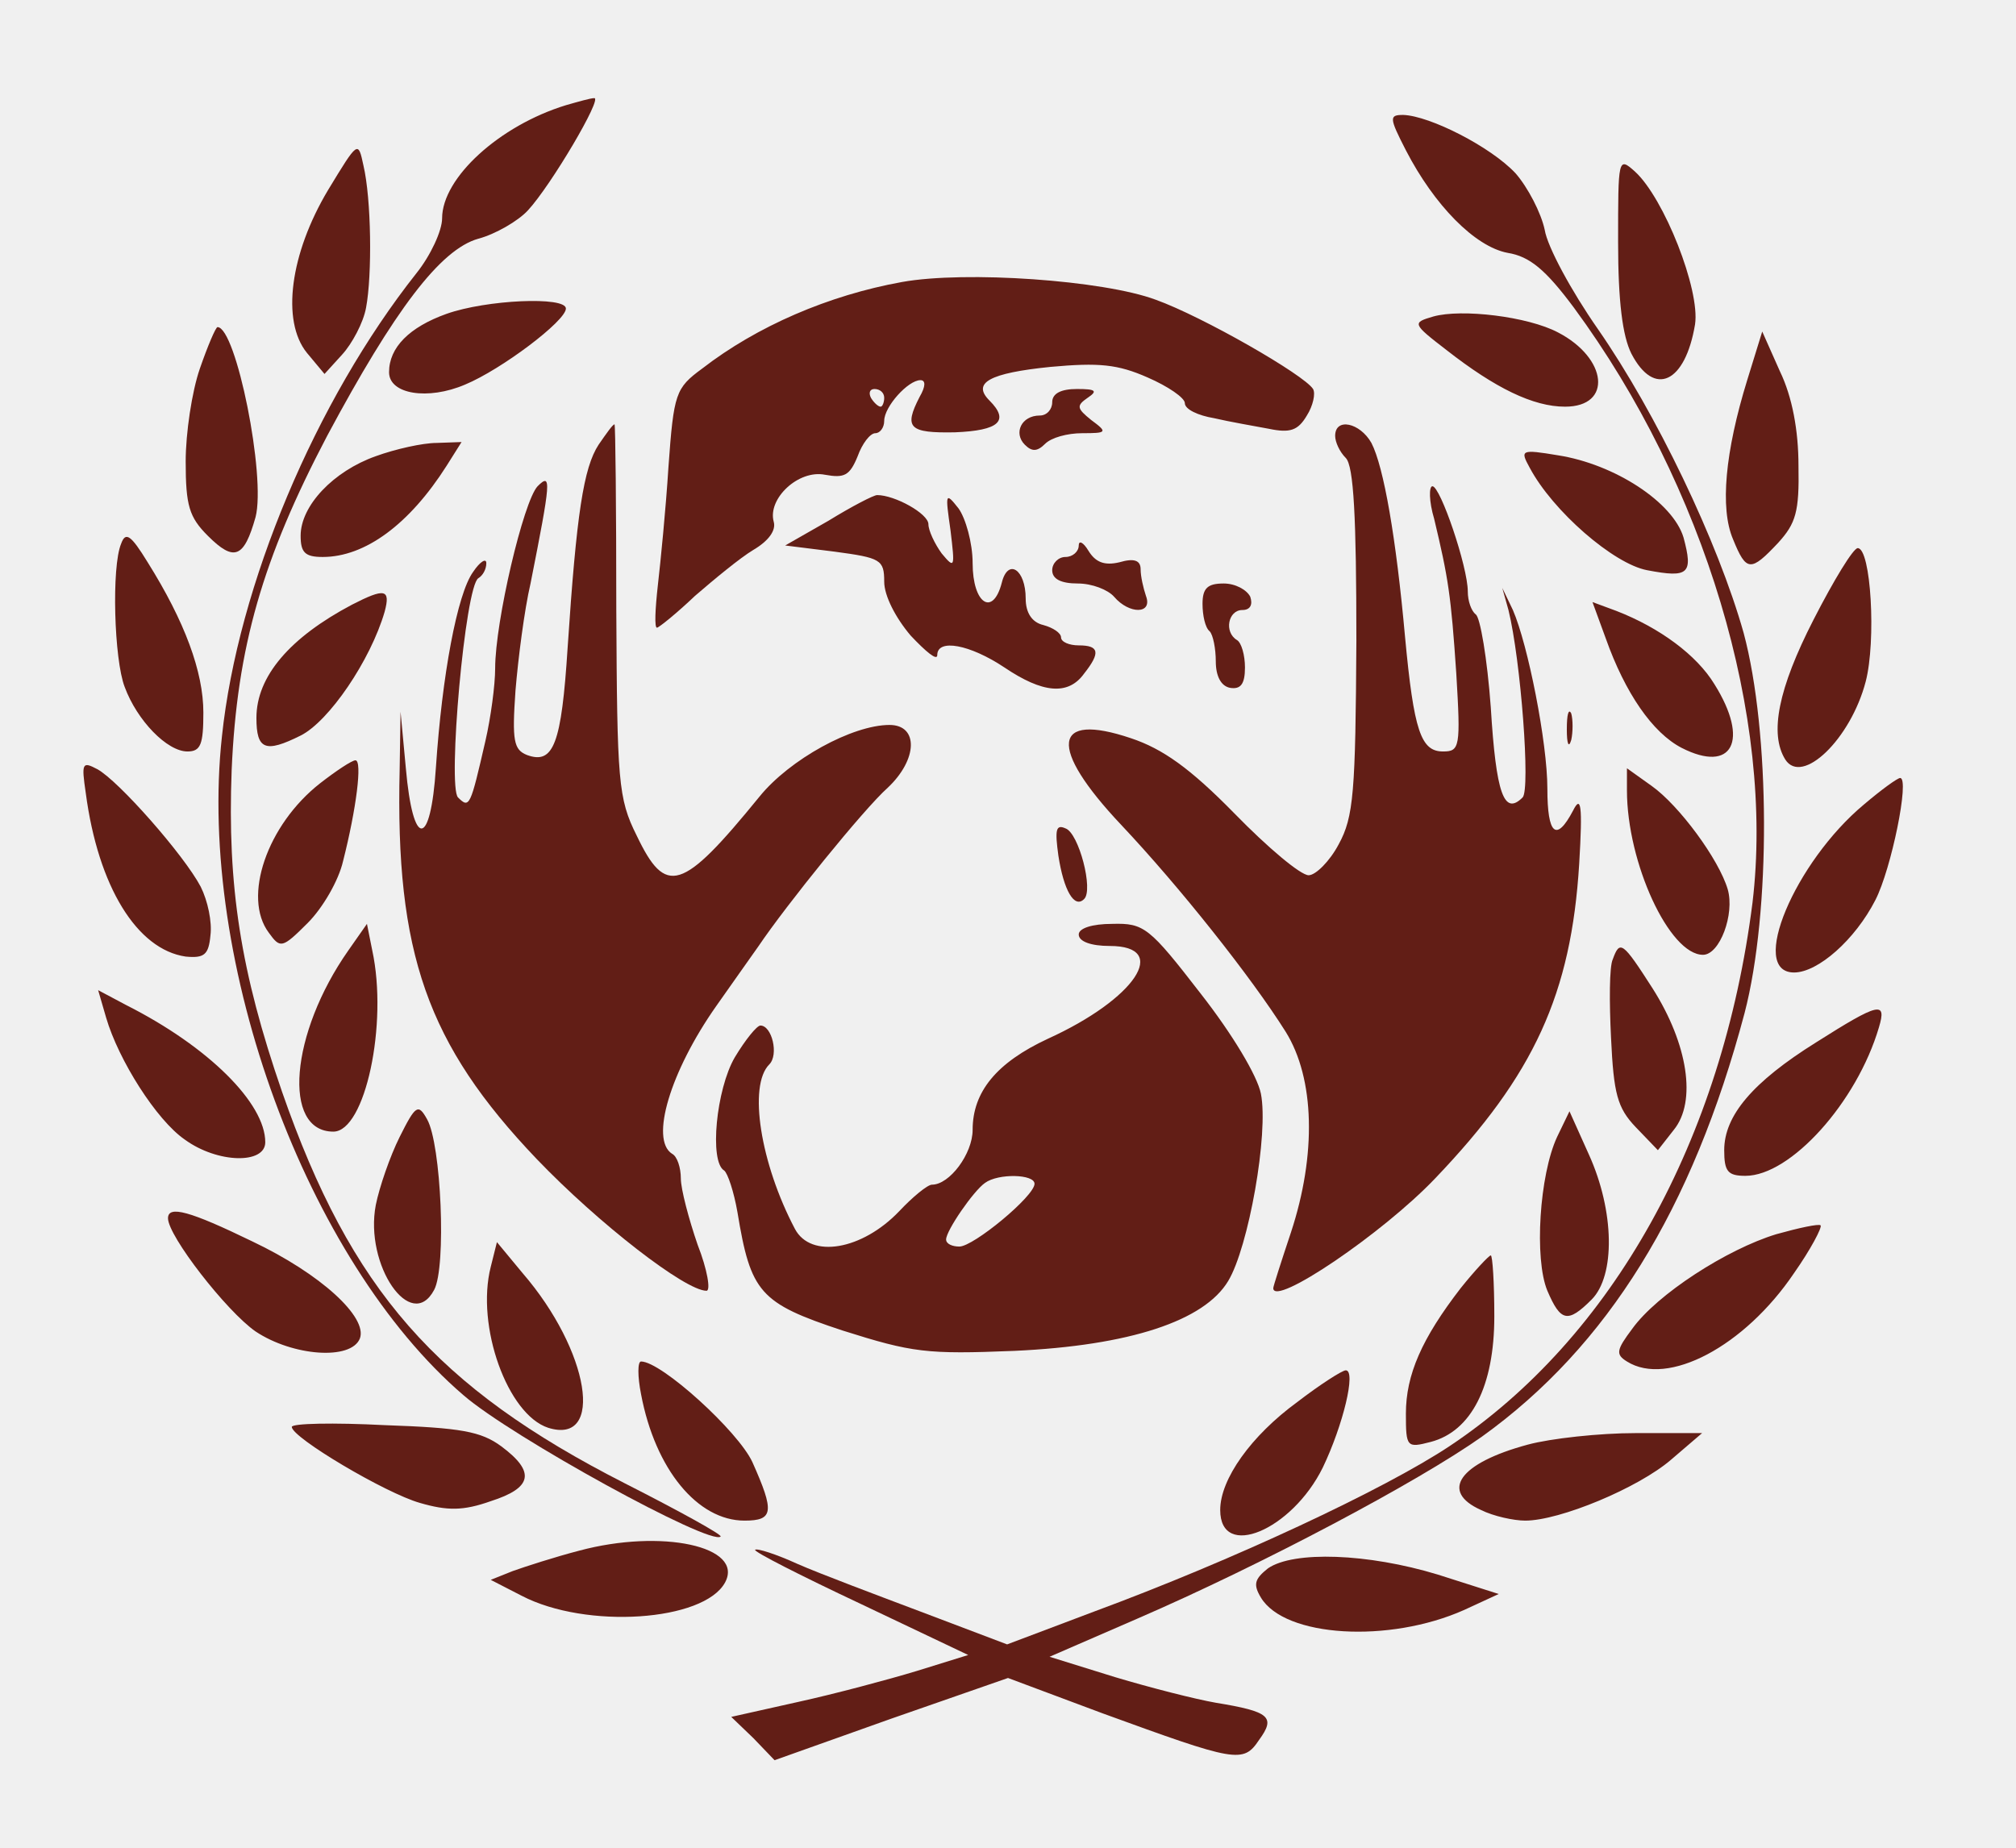
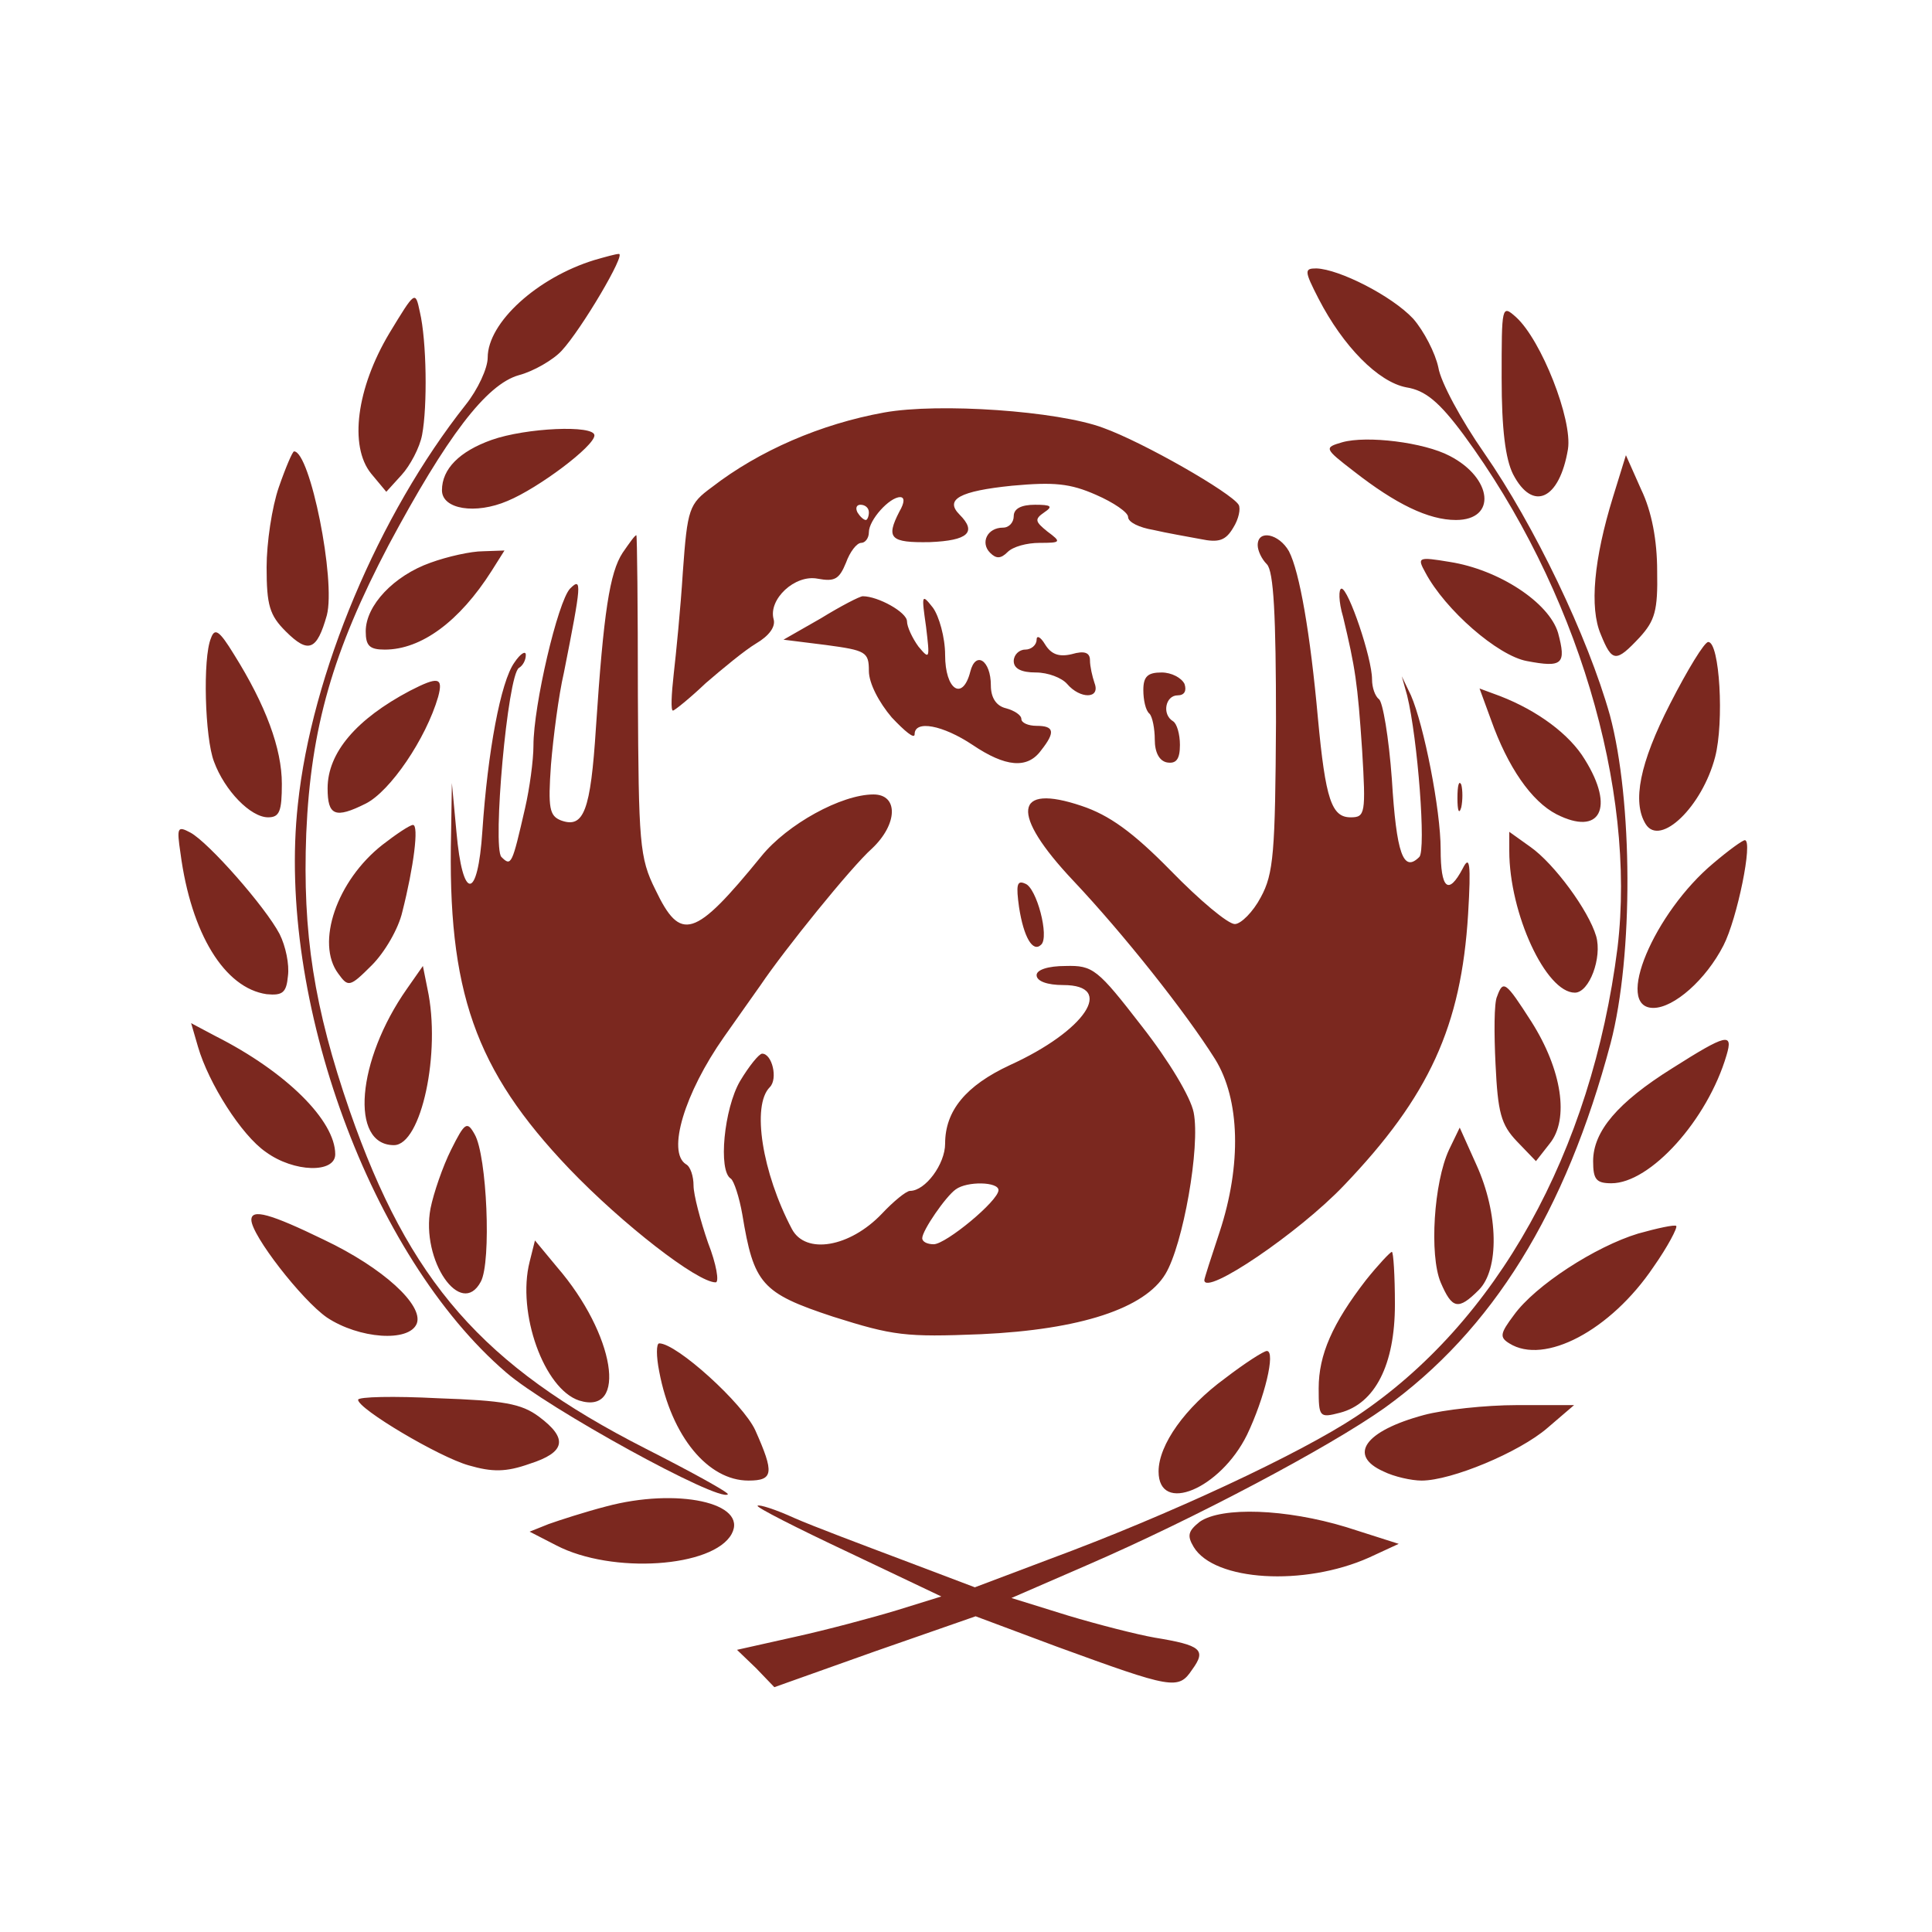
- <svg xmlns="http://www.w3.org/2000/svg" version="1.0" width="304" height="278.667" viewBox="0 0 228 209">
-   <g fill="#621e16">
-     <path d="M64 11.9c-7.5 2.3-14 8.2-14 12.8 0 1.4-1.3 4.2-2.9 6.2-11.4 14.4-20.2 35.3-22 52.4-2.8 25.6 9.6 59.3 27.3 74.5 5.4 4.7 28 17.1 29.1 16 .2-.2-4.7-2.9-10.8-6-21.4-10.9-31-21.9-38.8-44.3-4.7-13.6-6.2-23.3-5.7-36.4.6-13.9 3.5-23.9 10.8-37.8C44.6 35.1 49.8 28.2 54.1 27c1.9-.5 4.5-2 5.6-3.2 2.6-2.8 8.5-12.8 7.5-12.7-.4 0-1.8.4-3.2.8m95 5.1c3.2 6.2 7.8 10.9 11.5 11.6 2.5.4 4.3 1.9 7.5 6.2 14.8 20.1 22.7 46.4 20.2 67.3-3.4 26.8-15.8 49.2-34.3 61.5-7.4 4.9-24.5 12.9-40.2 18.7l-9.8 3.7-9.5-3.6c-5.3-2-11.7-4.4-14.2-5.5-2.4-1.1-4.6-1.8-4.8-1.6s5.1 2.9 11.9 6.1l12.2 5.8-5.8 1.8c-3.3 1-9.3 2.6-13.4 3.5l-7.6 1.7 2.5 2.4 2.4 2.5 13.2-4.7 13.2-4.6 10.7 4c15.1 5.5 15.9 5.7 17.7 3 1.9-2.6 1.2-3.2-4.9-4.2-2.3-.4-7.4-1.7-11.4-2.9l-7.4-2.3 9.9-4.3c14.1-6.1 31.8-15.5 39-20.6 14.2-10.2 23.8-25.7 29.7-47.9 3-11.5 2.9-31.8-.1-43-2.9-10.3-9.9-24.9-16.5-34.4-3-4.3-5.7-9.3-6-11.2-.4-1.9-1.9-4.8-3.3-6.4-2.8-3-9.7-6.5-12.7-6.6-1.6 0-1.6.3.3 4M37.1 21.5c-4.3 7.2-5.3 14.8-2.4 18.4l2 2.4 2-2.2c1.1-1.2 2.4-3.6 2.7-5.3.7-3.7.6-12.3-.3-16.1-.6-2.8-.6-2.8-4 2.8M183 27.4c0 6.7.5 10.6 1.5 12.6 2.6 5 6.1 3.3 7.2-3.3.6-3.9-3.5-14.3-6.8-17.3-1.9-1.7-1.9-1.5-1.9 8" />
-     <path d="M102 31.9c-8.3 1.5-16.4 5-22.6 9.8-3 2.2-3.2 2.8-3.8 11.1-.3 4.8-.9 10.8-1.2 13.4-.3 2.7-.4 4.8-.1 4.8.2 0 2.2-1.6 4.3-3.6 2.2-1.9 5.1-4.3 6.6-5.2 1.7-1 2.6-2.2 2.3-3.2-.7-2.6 2.8-5.9 5.8-5.3 2.2.4 2.8.1 3.7-2.1.5-1.4 1.4-2.6 2-2.6.5 0 1-.6 1-1.4 0-1.6 2.7-4.6 4.1-4.6.6 0 .6.7-.1 1.9-1.8 3.5-1.2 4.1 4 4 5-.2 6.2-1.3 3.9-3.6-2-2 0-3.1 6.9-3.8 5.5-.5 7.6-.3 11 1.2 2.3 1 4.2 2.3 4.2 2.9 0 .7 1.5 1.4 3.3 1.7 1.7.4 4.6.9 6.2 1.2 2.4.5 3.3.2 4.3-1.5.7-1.1 1-2.5.7-3-1-1.6-12.5-8.2-17.8-10.1-5.9-2.2-21.5-3.3-28.7-2M100 45c0 .5-.2 1-.4 1-.3 0-.8-.5-1.1-1-.3-.6-.1-1 .4-1 .6 0 1.1.4 1.1 1m-49.5-9.5C46.3 37 44 39.3 44 42.1c0 2.5 4.4 3.2 8.6 1.4 4.1-1.7 11.4-7.2 11.4-8.6s-9-1-13.5.6m111.6.3c-2.4.7-2.4.8 1.5 3.8 5.5 4.3 9.8 6.4 13.4 6.4 5.4 0 4.8-5.5-.8-8.4-3.4-1.8-10.9-2.7-14.1-1.8M22.6 41.7C21.7 44.3 21 49 21 52.2c0 5 .4 6.3 2.5 8.4 3 3 4.1 2.5 5.4-2.1 1.2-4.6-2.2-21.5-4.3-21.5-.2 0-1.1 2.1-2 4.7m175 1.3c-2.5 8.1-3.1 14.5-1.6 18 1.5 3.7 2 3.7 5.1.4 2-2.2 2.4-3.5 2.3-8.7 0-4-.7-7.8-2.1-10.7l-2-4.5z" />
-     <path d="M119 45.5c0 .8-.6 1.5-1.4 1.5-2.1 0-3 2-1.7 3.3.8.8 1.4.8 2.3-.1.7-.7 2.5-1.2 4.2-1.2 2.8 0 2.9-.1 1-1.5-1.6-1.3-1.7-1.6-.4-2.5 1.2-.8.9-1-1.2-1-1.8 0-2.8.5-2.8 1.5m-51.3 4.8c-1.7 2.6-2.5 7.8-3.5 22.9-.7 11-1.6 13.3-4.6 12.2-1.5-.6-1.7-1.6-1.3-7.3.3-3.6 1-9.1 1.7-12.1 2.3-11.6 2.4-12.6.8-11-1.6 1.7-4.8 15.3-4.8 20.6 0 1.9-.5 5.6-1.1 8.2-1.7 7.4-1.8 7.7-3.1 6.4-1.2-1.2.8-23.9 2.3-24.8.5-.3.9-1 .9-1.7 0-.6-.7-.2-1.5 1-1.8 2.5-3.5 11.7-4.2 22.1-.6 9.2-2.6 9.2-3.4.1l-.6-6.4-.1 6.5c-.5 20.8 3.1 31.1 15.5 44.1 7 7.3 16.8 14.9 19.2 14.9.5 0 .1-2.4-1-5.2-1-2.9-1.9-6.3-1.9-7.5s-.4-2.5-1-2.8c-2.5-1.6-.2-9.3 5-16.7 1.7-2.4 3.8-5.4 4.8-6.8 3.1-4.6 11.9-15.5 14.6-17.9 3.4-3.2 3.5-7.1.2-7.1-4.2 0-11.3 3.9-14.7 8.1-8.8 10.8-10.6 11.3-13.9 4.4-2.1-4.2-2.2-6.1-2.3-25.5 0-11.6-.1-21-.2-21-.2 0-.9 1-1.8 2.3m83.3-1c0 .7.5 1.8 1.2 2.5.9.9 1.2 6.7 1.2 20.7-.1 17.1-.3 19.9-2 23-1 1.9-2.6 3.5-3.4 3.5-.9 0-4.6-3.1-8.4-7-5-5.1-8.1-7.3-11.7-8.5-8.9-3-9.4 1-1.1 9.8 6.6 7 14.7 17.2 18.6 23.4 3.3 5.3 3.5 13.9.6 22.7-1.1 3.3-2 6.1-2 6.3 0 2.2 12.4-6.2 18.3-12.4 11.2-11.7 15.4-20.9 16.3-35.6.4-6.7.2-7.8-.7-6-1.9 3.6-2.9 2.7-2.9-2.5s-2.2-16.3-3.9-20.2l-1.2-2.5.7 2.5c1.4 5.7 2.5 20.3 1.6 21.2-2.1 2.1-3-.4-3.6-10.2-.4-5.5-1.2-10.2-1.7-10.5-.5-.4-.9-1.5-.9-2.6 0-2.8-3.1-11.9-4-11.9-.4 0-.4 1.7.2 3.7 1.6 6.7 1.9 8.6 2.5 17.5.5 8.3.4 8.8-1.5 8.8-2.5 0-3.3-2.3-4.3-13-1-11.1-2.4-19.2-3.8-21.9-1.3-2.3-4.1-2.9-4.1-.8M42.5 51.6c-4.8 1.7-8.5 5.6-8.5 9 0 1.9.5 2.4 2.5 2.4 4.8 0 9.8-3.7 14-10.3l1.7-2.7-2.8.1c-1.6 0-4.7.7-6.9 1.5M173 52.9c2.6 4.9 9.5 10.9 13.3 11.6 4.7.9 5.2.4 4.1-3.7-1.2-4-7.8-8.3-14.2-9.3-4.2-.7-4.3-.6-3.2 1.4m-79.3 6-4.9 2.8 5.6.7c5.2.7 5.6.9 5.6 3.4 0 1.6 1.3 4.1 3 6.1 1.7 1.8 3 2.9 3 2.2 0-1.9 3.7-1.2 7.6 1.4 4.3 2.9 7.2 3.2 9 .7 1.9-2.4 1.7-3.2-.6-3.2-1.1 0-2-.4-2-.9s-.9-1.1-2-1.4c-1.3-.3-2-1.4-2-3 0-3.3-2-4.6-2.7-1.8-1 3.9-3.3 2.4-3.3-2.2 0-2.3-.8-5.1-1.6-6.2-1.5-1.9-1.5-1.7-.9 2.5.5 4.2.5 4.4-1 2.6-.8-1.1-1.5-2.6-1.5-3.3 0-1.2-3.8-3.3-5.8-3.3-.4 0-2.9 1.3-5.5 2.9m-80 2.6c-1.1 2.6-.8 13.1.4 16.2 1.4 3.8 4.8 7.3 7.1 7.3 1.5 0 1.8-.8 1.8-4.4 0-4.6-2.1-10.3-6.3-17-1.9-3.1-2.5-3.5-3-2.1m108.3.2c0 .7-.7 1.3-1.5 1.3s-1.5.7-1.5 1.5c0 1 1 1.5 2.9 1.5 1.6 0 3.4.7 4.1 1.5 1.7 2 4.4 2 3.6-.1-.3-.9-.6-2.2-.6-3 0-1-.7-1.3-2.4-.8-1.7.4-2.7 0-3.5-1.3-.6-1-1.1-1.2-1.1-.6m83.1 8.4c-4 7.8-5 12.9-3.2 15.8 1.9 3 7.4-2.3 9.1-8.8 1.2-4.6.6-15.1-.9-15.1-.5 0-2.7 3.6-5 8.1" />
-     <path d="M136 68.3c0 1.3.3 2.7.8 3.1.4.4.7 2 .7 3.4 0 1.7.6 2.8 1.6 3 1.2.2 1.7-.4 1.7-2.3 0-1.4-.4-2.8-.9-3.1-1.5-.9-1-3.4.6-3.4.9 0 1.2-.6.9-1.5-.4-.8-1.7-1.5-3-1.5-1.8 0-2.4.5-2.4 2.3m-96.2.1c-7 3.7-10.8 8.1-10.8 12.8 0 3.6 1 4 5 2 3.2-1.6 7.9-8.5 9.5-14 .7-2.6 0-2.7-3.7-.8m141.8 3.8c2.2 6.2 5.3 10.7 8.6 12.4 5.7 2.9 7.7-.8 3.7-7.2-2-3.3-6.2-6.4-11.1-8.3l-2.7-1zm-4.4 10.3c0 1.6.2 2.2.5 1.2.2-.9.2-2.3 0-3-.3-.6-.5.1-.5 1.8M9.7 89.7c1.4 10.6 5.8 17.7 11.3 18.5 2.1.2 2.6-.2 2.8-2.4.2-1.5-.3-3.9-1.1-5.5-1.9-3.6-9.3-12-11.7-13.3-1.7-.9-1.8-.7-1.3 2.7m26.5-1.1c-6 4.7-8.8 12.9-5.8 16.9 1.3 1.8 1.5 1.8 4.4-1.1 1.7-1.7 3.5-4.8 4-7C40.3 91.5 41 86 40.2 86c-.4 0-2.2 1.2-4 2.6m147.8.8c0 8.2 4.8 18.6 8.6 18.6 1.9 0 3.6-4.6 2.8-7.4-1-3.4-5.5-9.5-8.6-11.7l-2.8-2zm26.8 1.6c-7.8 6.5-13.1 19-7.9 19 2.7 0 6.9-3.7 9.2-8.2 1.8-3.5 3.9-13.8 2.8-13.8-.3 0-2.1 1.3-4.1 3m-91.1 5.8c.6 3.9 1.8 6 2.9 4.9 1.1-1-.6-7.5-2.1-8-1.1-.5-1.2.2-.8 3.1m2.3 8.9c0 .8 1.4 1.3 3.5 1.3 6.9 0 2.9 6-7 10.5-5.8 2.7-8.5 6-8.5 10.3 0 2.7-2.6 6.2-4.6 6.2-.5 0-2.2 1.4-3.7 3-4.2 4.4-10 5.4-11.8 2-3.9-7.4-5.3-16.2-2.9-18.6 1.1-1.1.3-4.4-1-4.4-.4 0-1.7 1.6-2.9 3.6-2.1 3.6-2.9 11.8-1.2 12.8.4.3 1.1 2.4 1.5 4.7 1.5 9.1 2.5 10.3 11.9 13.4 7.9 2.5 9.5 2.7 19.4 2.3 13.1-.6 21.5-3.4 24.2-7.9 2.3-3.8 4.6-16.7 3.7-21.2-.4-2-3.2-6.7-6.8-11.3-5.8-7.5-6.4-8-10-7.9-2.3 0-3.8.5-3.8 1.2m-5 28.2c0 1.4-6.9 7.1-8.5 7.1-.8 0-1.5-.3-1.5-.8 0-1 3.1-5.5 4.4-6.4 1.5-1.1 5.6-1 5.6.1m-77.6-26.4c-6.6 9.4-7.5 20.5-1.7 20.5 3.6 0 6.2-12.2 4.4-20.5l-.6-3zm143 1c-.4.8-.4 4.9-.2 8.9.3 6.3.7 7.9 2.8 10.1l2.5 2.6 1.8-2.3c2.6-3.2 1.6-9.7-2.4-16-3.4-5.3-3.7-5.5-4.5-3.3M12 115.1c1.4 4.8 5.7 11.6 8.9 13.8 3.7 2.7 9.1 2.8 9.1.3 0-4.4-6.4-10.8-15.7-15.5l-3.2-1.7zm193.4 2.8c-7.2 4.5-10.4 8.3-10.4 12.2 0 2.4.4 2.9 2.4 2.9 5.1 0 12.6-8.3 15.1-16.8.9-3 0-2.8-7.1 1.7M45.2 128.6c-1.1 2.2-2.3 5.7-2.7 7.7-1.3 6.8 4 14.5 6.6 9.6 1.4-2.6.8-16.5-.8-19.3-1-1.8-1.3-1.6-3.1 2m130.9 0c-2 4.3-2.6 13.8-1.1 17.4 1.5 3.5 2.3 3.7 5 1s2.6-10-.3-16.4l-2.2-4.9zM19 137.8c0 2 6.6 10.5 9.9 12.8 4.2 2.8 10.8 3.3 11.8.8.9-2.4-4.4-7.3-12.2-11-7-3.4-9.5-4.1-9.5-2.6m181.9 1.8c-5.6 1.7-13.5 6.8-16.3 10.7-1.8 2.4-1.9 2.9-.6 3.7 4.6 2.9 13.3-1.7 18.9-10 1.9-2.7 3.2-5.2 3-5.4s-2.5.3-5 1m-145.4 3.7c-1.7 6.7 1.9 16.7 6.5 18.2 6.4 2 4.7-8.7-2.9-17.5l-2.9-3.5zm109.7 2.4c-4.4 5.7-6.2 9.8-6.2 14.2 0 3.8.1 3.9 2.8 3.2 4.6-1.2 7.2-6.3 7.2-14.2 0-3.8-.2-6.9-.4-6.9s-1.8 1.7-3.4 3.7m-92.7 12c1.6 8.5 6.4 14.3 11.7 14.3 3.3 0 3.4-1 .9-6.6-1.6-3.5-10.3-11.4-12.6-11.4-.4 0-.4 1.7 0 3.7m74.2.9c-5.2 3.8-8.7 8.7-8.7 12.2 0 5.7 8.1 2.3 11.6-4.8 2.3-4.8 3.8-11 2.6-11-.4 0-2.9 1.6-5.5 3.6M33 161.4c0 1.2 10.6 7.5 14.5 8.6 3.1.9 4.9.9 8-.2 4.7-1.5 5.1-3.3 1.2-6.2-2.3-1.7-4.6-2.1-13.2-2.4-5.8-.3-10.5-.2-10.5.2m139.8 2c-7.8 2.1-10 5.3-5.3 7.4 1.4.7 3.7 1.2 5 1.2 3.9 0 12.8-3.7 16.5-6.9l3.5-3H185c-4.1 0-9.6.6-12.2 1.3m-107.3 12c-2.7.7-6.1 1.8-7.5 2.3l-2.5 1 3.5 1.8c7.3 3.8 20.6 2.9 23-1.5 2.2-4.1-7.2-6.1-16.5-3.6m77.9 2c-1.5 1.2-1.7 1.8-.8 3.3 2.7 4.5 14.5 5.2 23 1.4l3.9-1.8-6.9-2.2c-7.9-2.4-16.3-2.7-19.2-.7" />
-   </g>
+ <svg xmlns="http://www.w3.org/2000/svg" width="600" viewBox="0 0 450 450" height="600" version="1.0">
+   <path fill="#fff" d="M-45-45h540v540H-45z" />
+   <path fill="#fff" d="M-45-45h540v540H-45z" />
+   <path fill="#7b281f" d="M138.453 60.566c-13.316 4.086-24.86 14.563-24.86 22.73 0 2.485-2.308 7.458-5.148 11.009-20.242 25.57-35.87 62.683-39.066 93.047-4.973 45.457 17.047 105.3 48.476 132.289 9.59 8.347 49.72 30.367 51.672 28.414.356-.356-8.343-5.153-19.175-10.657-38-19.355-55.047-38.886-68.899-78.664-8.344-24.148-11.008-41.37-10.121-64.632 1.066-24.684 6.215-42.442 19.18-67.125 13.492-25.215 22.726-37.465 30.363-39.598 3.375-.887 7.988-3.55 9.941-5.68 4.618-4.972 15.094-22.73 13.32-22.55-.71 0-3.195.706-5.683 1.417m168.692 9.059c5.683 11.008 13.851 19.352 20.421 20.598 4.438.707 7.637 3.37 13.317 11.007 26.281 35.692 40.308 82.395 35.87 119.504-6.038 47.59-28.058 87.364-60.905 109.207-13.141 8.7-43.508 22.907-71.383 33.204l-17.403 6.57-16.87-6.39c-9.41-3.552-20.774-7.813-25.215-9.766-4.262-1.954-8.168-3.2-8.524-2.844-.355.355 9.059 5.152 21.133 10.832l21.664 10.3-10.3 3.196c-5.86 1.777-16.516 4.617-23.794 6.215l-13.496 3.02 4.438 4.261 4.261 4.438 23.442-8.344 23.437-8.168 19 7.101c26.813 9.766 28.235 10.122 31.43 5.329 3.375-4.618 2.133-5.684-8.7-7.457-4.085-.711-13.14-3.02-20.241-5.153l-13.141-4.082 17.578-7.637c25.04-10.832 56.469-27.523 69.254-36.578 25.215-18.113 42.262-45.636 52.738-85.058 5.324-20.418 5.149-56.465-.18-76.352-5.148-18.293-17.578-44.215-29.296-61.086-5.328-7.637-10.125-16.515-10.657-19.887-.71-3.375-3.375-8.523-5.859-11.367-4.973-5.324-17.223-11.539-22.55-11.718-2.844 0-2.844.535.53 7.105M90.688 77.613c-7.637 12.785-9.41 26.282-4.262 32.672l3.55 4.262 3.551-3.906c1.953-2.13 4.262-6.391 4.797-9.41 1.242-6.57 1.063-21.84-.535-28.59-1.062-4.97-1.062-4.97-7.102 4.972M349.762 88.09c0 11.898.886 18.824 2.664 22.375 4.617 8.879 10.832 5.86 12.785-5.86 1.066-6.925-6.215-25.394-12.074-30.718-3.375-3.02-3.375-2.664-3.375 14.203m0 0" />
+   <path fill="#7b281f" d="M205.93 96.082c-14.739 2.664-29.121 8.879-40.13 17.402-5.327 3.907-5.683 4.97-6.75 19.707-.53 8.524-1.597 19.18-2.128 23.797-.535 4.793-.711 8.524-.18 8.524.356 0 3.906-2.844 7.637-6.395 3.906-3.37 9.055-7.633 11.719-9.23 3.02-1.778 4.617-3.91 4.086-5.684-1.243-4.617 4.972-10.476 10.296-9.41 3.907.707 4.973.176 6.57-3.73.891-2.485 2.49-4.618 3.552-4.618.89 0 1.777-1.066 1.777-2.484 0-2.844 4.793-8.168 7.281-8.168 1.067 0 1.067 1.242-.18 3.371-3.195 6.215-2.128 7.281 7.106 7.106 8.879-.356 11.008-2.31 6.926-6.395-3.555-3.55 0-5.504 12.25-6.746 9.765-.89 13.496-.535 19.531 2.129 4.086 1.777 7.46 4.086 7.46 5.152 0 1.242 2.665 2.485 5.86 3.016 3.02.71 8.168 1.597 11.008 2.133 4.262.886 5.86.355 7.637-2.664 1.242-1.954 1.773-4.442 1.242-5.329-1.773-2.84-22.195-14.558-31.605-17.933-10.477-3.906-38.18-5.86-50.965-3.551m-3.551 23.262c0 .886-.356 1.773-.711 1.773-.531 0-1.418-.887-1.953-1.773-.531-1.067-.176-1.778.71-1.778 1.067 0 1.954.711 1.954 1.778m-87.899-16.871c-7.457 2.664-11.539 6.75-11.539 11.718 0 4.442 7.813 5.684 15.27 2.489 7.281-3.02 20.242-12.785 20.242-15.27 0-2.488-15.98-1.777-23.973 1.063m198.168.535c-4.261 1.242-4.261 1.418 2.664 6.746 9.766 7.637 17.403 11.363 23.797 11.363 9.586 0 8.524-9.765-1.421-14.914-6.04-3.195-19.356-4.793-25.04-3.195M64.941 113.484c-1.601 4.618-2.843 12.961-2.843 18.645 0 8.879.71 11.187 4.441 14.914 5.324 5.328 7.281 4.441 9.586-3.727 2.133-8.168-3.906-38.18-7.633-38.18-.355 0-1.953 3.731-3.55 8.348m310.746 2.309c-4.442 14.383-5.504 25.746-2.84 31.96 2.66 6.571 3.55 6.571 9.054.712 3.551-3.906 4.262-6.215 4.082-15.45 0-7.1-1.242-13.85-3.726-19l-3.551-7.992Zm0 0" />
+   <path fill="#7b281f" d="M236.117 120.23c0 1.422-1.066 2.665-2.484 2.665-3.73 0-5.328 3.55-3.02 5.859 1.418 1.422 2.485 1.422 4.082-.176 1.246-1.246 4.442-2.133 7.461-2.133 4.969 0 5.149-.175 1.774-2.664-2.84-2.308-3.02-2.84-.711-4.437 2.133-1.422 1.597-1.778-2.13-1.778-3.194 0-4.972.887-4.972 2.664m-91.094 8.524c-3.02 4.617-4.437 13.851-6.214 40.664-1.243 19.531-2.84 23.617-8.168 21.664-2.664-1.066-3.02-2.844-2.309-12.965.531-6.39 1.777-16.156 3.02-21.484 4.082-20.598 4.261-22.375 1.421-19.531-2.843 3.015-8.523 27.168-8.523 36.578 0 3.375-.89 9.945-1.953 14.558-3.02 13.14-3.2 13.676-5.508 11.367-2.129-2.132 1.422-42.44 4.086-44.039.887-.53 1.598-1.773 1.598-3.02 0-1.062-1.243-.355-2.664 1.778-3.196 4.438-6.215 20.778-7.457 39.242-1.067 16.336-4.618 16.336-6.04.18l-1.062-11.367-.18 11.543c-.886 36.933 5.504 55.223 27.524 78.308 12.43 12.961 29.832 26.457 34.094 26.457.886 0 .175-4.261-1.778-9.234-1.773-5.148-3.37-11.183-3.37-13.316 0-2.13-.712-4.438-1.778-4.973-4.438-2.84-.356-16.512 8.879-29.652 3.02-4.262 6.746-9.59 8.523-12.074 5.504-8.168 21.129-27.524 25.926-31.786 6.035-5.683 6.215-12.609.355-12.609-7.457 0-20.066 6.926-26.105 14.383-15.625 19.18-18.82 20.066-24.68 7.812-3.73-7.457-3.906-10.832-4.086-45.277 0-20.598-.176-37.293-.355-37.293-.356 0-1.598 1.777-3.196 4.086m147.918-1.777c0 1.246.887 3.199 2.13 4.441 1.597 1.598 2.132 11.898 2.132 36.758-.18 30.363-.535 35.336-3.555 40.84-1.773 3.375-4.617 6.214-6.035 6.214-1.597 0-8.168-5.503-14.918-12.43-8.879-9.054-14.382-12.96-20.773-15.093-15.805-5.328-16.692 1.777-1.953 17.402 11.719 12.43 26.101 30.543 33.027 41.551 5.86 9.41 6.215 24.684 1.067 40.309-1.954 5.86-3.551 10.832-3.551 11.187 0 3.906 22.015-11.011 32.492-22.02 19.89-20.777 27.348-37.113 28.945-63.214.711-11.899.356-13.852-1.242-10.652-3.375 6.39-5.152 4.792-5.152-4.442s-3.907-28.941-6.922-35.867l-2.133-4.441 1.242 4.44c2.488 10.122 4.442 36.048 2.844 37.645-3.73 3.727-5.328-.71-6.395-18.113-.71-9.765-2.128-18.113-3.02-18.644-.886-.711-1.597-2.664-1.597-4.618 0-4.972-5.504-21.128-7.101-21.128-.711 0-.711 3.015.355 6.566 2.84 11.898 3.375 15.273 4.438 31.078.89 14.738.71 15.625-2.664 15.625-4.438 0-5.86-4.086-7.633-23.086-1.778-19.707-4.262-34.094-6.75-38.887-2.309-4.082-7.278-5.148-7.278-1.421m-192.664 4.086c-8.523 3.019-15.093 9.945-15.093 15.98 0 3.375.886 4.262 4.437 4.262 8.524 0 17.402-6.57 24.86-18.29l3.019-4.792-4.973.175c-2.84 0-8.343 1.243-12.25 2.665m231.727 2.308c4.617 8.7 16.871 19.356 23.617 20.598 8.348 1.597 9.234.71 7.281-6.57-2.132-7.102-13.851-14.739-25.214-16.512-7.458-1.246-7.637-1.067-5.684 2.484m-140.813 10.652-8.699 4.973 9.942 1.242c9.234 1.246 9.945 1.602 9.945 6.04 0 2.84 2.309 7.28 5.328 10.831 3.02 3.196 5.328 5.149 5.328 3.907 0-3.375 6.567-2.13 13.492 2.484 7.637 5.152 12.786 5.684 15.985 1.246 3.37-4.262 3.015-5.684-1.067-5.684-1.953 0-3.55-.71-3.55-1.597s-1.602-1.953-3.555-2.488c-2.309-.532-3.55-2.485-3.55-5.325 0-5.859-3.552-8.168-4.794-3.199-1.777 6.926-5.86 4.262-5.86-3.906 0-4.082-1.421-9.055-2.843-11.008-2.66-3.375-2.66-3.02-1.598 4.438.89 7.46.89 7.816-1.773 4.617-1.422-1.953-2.664-4.617-2.664-5.86 0-2.129-6.746-5.859-10.301-5.859-.707 0-5.148 2.309-9.766 5.148M49.137 148.64c-1.953 4.618-1.422 23.262.71 28.766 2.485 6.75 8.524 12.965 12.606 12.965 2.664 0 3.195-1.422 3.195-7.812 0-8.168-3.726-18.29-11.183-30.188-3.375-5.504-4.442-6.215-5.328-3.73m192.308.355c0 1.242-1.242 2.309-2.664 2.309s-2.664 1.242-2.664 2.664c0 1.777 1.778 2.664 5.149 2.664 2.843 0 6.039 1.242 7.28 2.664 3.02 3.55 7.813 3.55 6.395-.18-.535-1.597-1.066-3.906-1.066-5.324 0-1.777-1.242-2.309-4.262-1.422-3.02.711-4.797 0-6.215-2.309-1.066-1.777-1.953-2.132-1.953-1.066m147.559 14.918c-7.102 13.848-8.879 22.906-5.68 28.055 3.371 5.328 13.14-4.082 16.156-15.625 2.133-8.168 1.067-26.813-1.597-26.813-.887 0-4.793 6.39-8.88 14.383m0 0" />
+   <path fill="#7b281f" d="M266.305 160.715c0 2.308.53 4.797 1.422 5.508.707.707 1.242 3.55 1.242 6.035 0 3.02 1.062 4.972 2.84 5.328 2.132.355 3.02-.711 3.02-4.086 0-2.484-.712-4.969-1.599-5.504-2.664-1.598-1.777-6.035 1.063-6.035 1.602 0 2.133-1.066 1.602-2.664-.711-1.422-3.02-2.664-5.329-2.664-3.195 0-4.261.887-4.261 4.082m-170.825.18c-12.43 6.57-19.175 14.382-19.175 22.73 0 6.39 1.777 7.102 8.879 3.55 5.68-2.843 14.027-15.093 16.867-24.859 1.246-4.617 0-4.796-6.57-1.421m251.796 6.745c3.907 11.012 9.41 19 15.27 22.02 10.121 5.149 13.672-1.422 6.57-12.785-3.55-5.86-11.008-11.363-19.71-14.738l-4.794-1.774Zm-7.812 18.29c0 2.843.351 3.91.887 2.132.355-1.597.355-4.085 0-5.328-.536-1.066-.887.18-.887 3.196m-297.43 12.785c2.485 18.824 10.297 31.43 20.063 32.851 3.73.356 4.617-.355 4.972-4.261.356-2.664-.53-6.926-1.953-9.766-3.375-6.394-16.515-21.309-20.773-23.617-3.02-1.598-3.2-1.242-2.309 4.793m47.055-1.953c-10.656 8.347-15.625 22.906-10.3 30.011 2.308 3.196 2.663 3.196 7.812-1.953 3.02-3.02 6.218-8.523 7.105-12.43 2.664-10.476 3.906-20.245 2.484-20.245-.71 0-3.906 2.132-7.101 4.617m262.45 1.422c0 14.562 8.522 33.027 15.269 33.027 3.375 0 6.394-8.168 4.972-13.14-1.777-6.036-9.765-16.868-15.273-20.774l-4.969-3.55Zm47.585 2.839c-13.848 11.543-23.262 33.739-14.027 33.739 4.797 0 12.254-6.57 16.336-14.559 3.199-6.215 6.925-24.504 4.972-24.504-.531 0-3.726 2.309-7.281 5.324M237.36 211.324c1.066 6.926 3.195 10.653 5.152 8.7 1.953-1.774-1.067-13.317-3.73-14.204-1.954-.89-2.134.356-1.423 5.504m4.086 15.805c0 1.418 2.485 2.309 6.215 2.309 12.25 0 5.149 10.652-12.43 18.644-10.3 4.793-15.093 10.652-15.093 18.29 0 4.792-4.617 11.007-8.168 11.007-.89 0-3.906 2.488-6.57 5.328-7.458 7.813-17.758 9.59-20.954 3.55-6.925-13.14-9.41-28.765-5.148-33.027 1.953-1.953.531-7.812-1.777-7.812-.711 0-3.02 2.84-5.149 6.39-3.73 6.395-5.152 20.954-2.133 22.731.711.531 1.953 4.262 2.664 8.344 2.664 16.16 4.438 18.293 21.133 23.797 14.028 4.437 16.867 4.793 34.445 4.082 23.262-1.063 38.18-6.035 42.973-14.028 4.086-6.746 8.168-29.652 6.57-37.644-.71-3.55-5.683-11.899-12.074-20.067-10.3-13.316-11.363-14.203-17.758-14.027-4.082 0-6.746.887-6.746 2.133m-8.879 50.074c0 2.485-12.254 12.606-15.093 12.606-1.422 0-2.664-.532-2.664-1.418 0-1.778 5.504-9.77 7.812-11.368 2.664-1.953 9.945-1.773 9.945.18M94.773 230.324c-11.722 16.692-13.32 36.403-3.02 36.403 6.392 0 11.009-21.664 7.813-36.403l-1.066-5.328Zm253.922 1.778c-.71 1.418-.71 8.699-.355 15.8.535 11.188 1.246 14.028 4.973 17.938l4.44 4.613 3.196-4.082c4.617-5.683 2.84-17.226-4.262-28.41-6.039-9.414-6.57-9.77-7.992-5.86M46.117 243.82c2.485 8.524 10.121 20.598 15.805 24.504 6.57 4.793 16.16 4.973 16.16.531 0-7.812-11.367-19.175-27.879-27.523l-5.683-3.016Zm343.423 4.973c-12.786 7.988-18.47 14.738-18.47 21.66 0 4.262.711 5.152 4.262 5.152 9.055 0 22.375-14.738 26.813-29.832 1.597-5.328 0-4.972-12.606 3.02m-284.469 19c-1.953 3.906-4.082 10.121-4.793 13.672-2.308 12.074 7.102 25.746 11.72 17.047 2.483-4.617 1.421-29.301-1.423-34.274-1.773-3.195-2.308-2.84-5.504 3.555m232.438 0c-3.551 7.633-4.613 24.504-1.953 30.894 2.664 6.215 4.086 6.57 8.879 1.778 4.796-4.797 4.617-17.758-.532-29.121l-3.906-8.703ZM58.547 284.129c0 3.55 11.719 18.644 17.578 22.726 7.46 4.973 19.18 5.86 20.953 1.422 1.602-4.261-7.812-12.96-21.66-19.53-12.43-6.04-16.871-7.282-16.871-4.618m323 3.195c-9.945 3.02-23.973 12.074-28.945 19-3.196 4.262-3.372 5.149-1.063 6.57 8.168 5.149 23.617-3.019 33.559-17.757 3.375-4.793 5.683-9.235 5.328-9.59-.356-.356-4.442.535-8.88 1.777m-258.186 6.571c-3.02 11.898 3.374 29.652 11.542 32.316 11.364 3.55 8.348-15.45-5.148-31.074l-5.152-6.215Zm194.796 4.261c-7.816 10.121-11.011 17.403-11.011 25.215 0 6.746.18 6.926 4.972 5.684 8.168-2.133 12.785-11.188 12.785-25.215 0-6.75-.355-12.254-.71-12.254-.356 0-3.196 3.02-6.036 6.57m-164.609 21.309c2.84 15.094 11.363 25.39 20.777 25.39 5.86 0 6.035-1.773 1.598-11.718-2.844-6.215-18.29-20.242-22.375-20.242-.711 0-.711 3.02 0 6.57m131.758 1.598c-9.235 6.746-15.45 15.449-15.45 21.664 0 10.12 14.383 4.082 20.598-8.524 4.086-8.523 6.75-19.535 4.617-19.535-.71 0-5.148 2.844-9.765 6.394m-201.899 4.973c0 2.13 18.824 13.317 25.75 15.27 5.504 1.597 8.7 1.597 14.203-.356 8.348-2.664 9.059-5.86 2.133-11.008-4.086-3.02-8.168-3.73-23.441-4.261-10.297-.535-18.645-.356-18.645.355m248.242 3.551c-13.847 3.73-17.753 9.41-9.41 13.14 2.489 1.243 6.57 2.13 8.88 2.13 6.925 0 22.73-6.57 29.3-12.25l6.215-5.329h-13.32c-7.282 0-17.047 1.067-21.665 2.309m-190.531 21.309c-4.793 1.242-10.832 3.195-13.316 4.082l-4.442 1.777 6.215 3.195c12.965 6.75 36.582 5.149 40.844-2.664 3.906-7.277-12.785-10.832-29.3-6.39m138.327 3.55c-2.664 2.13-3.02 3.196-1.422 5.86 4.793 7.992 25.747 9.234 40.84 2.488l6.926-3.2-12.25-3.906c-14.031-4.261-28.945-4.792-34.094-1.242m0 0" />
</svg>
